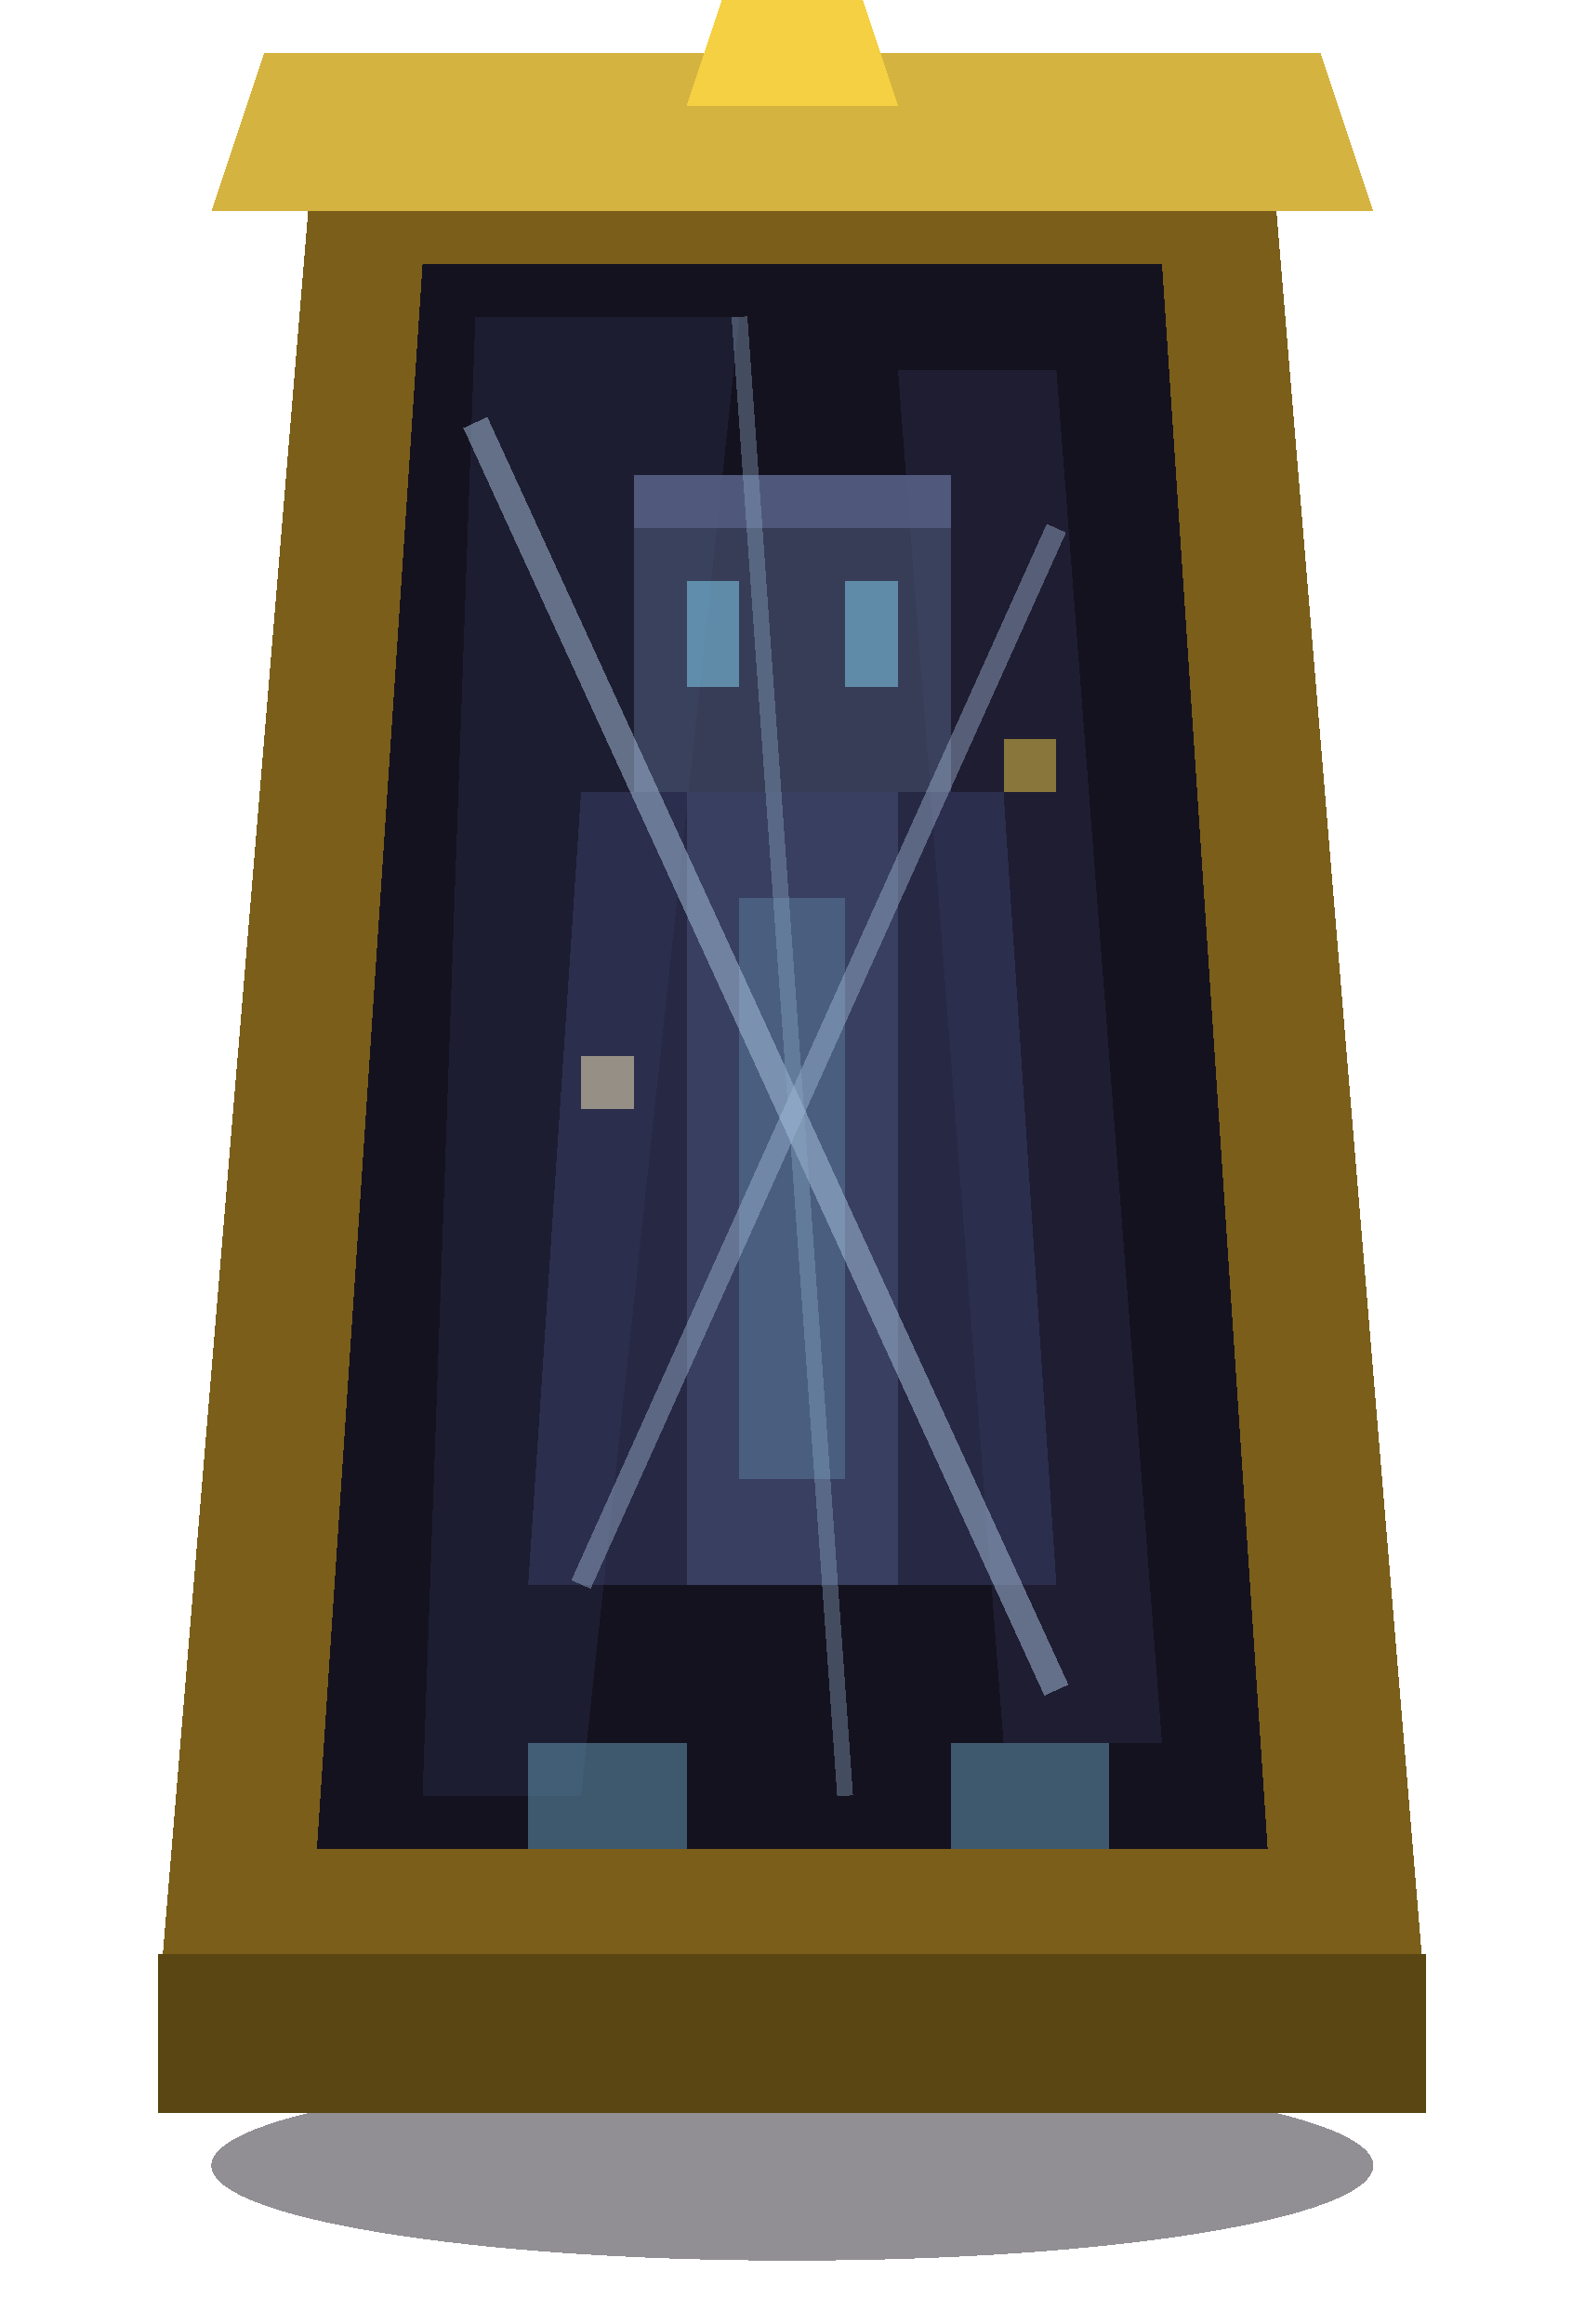
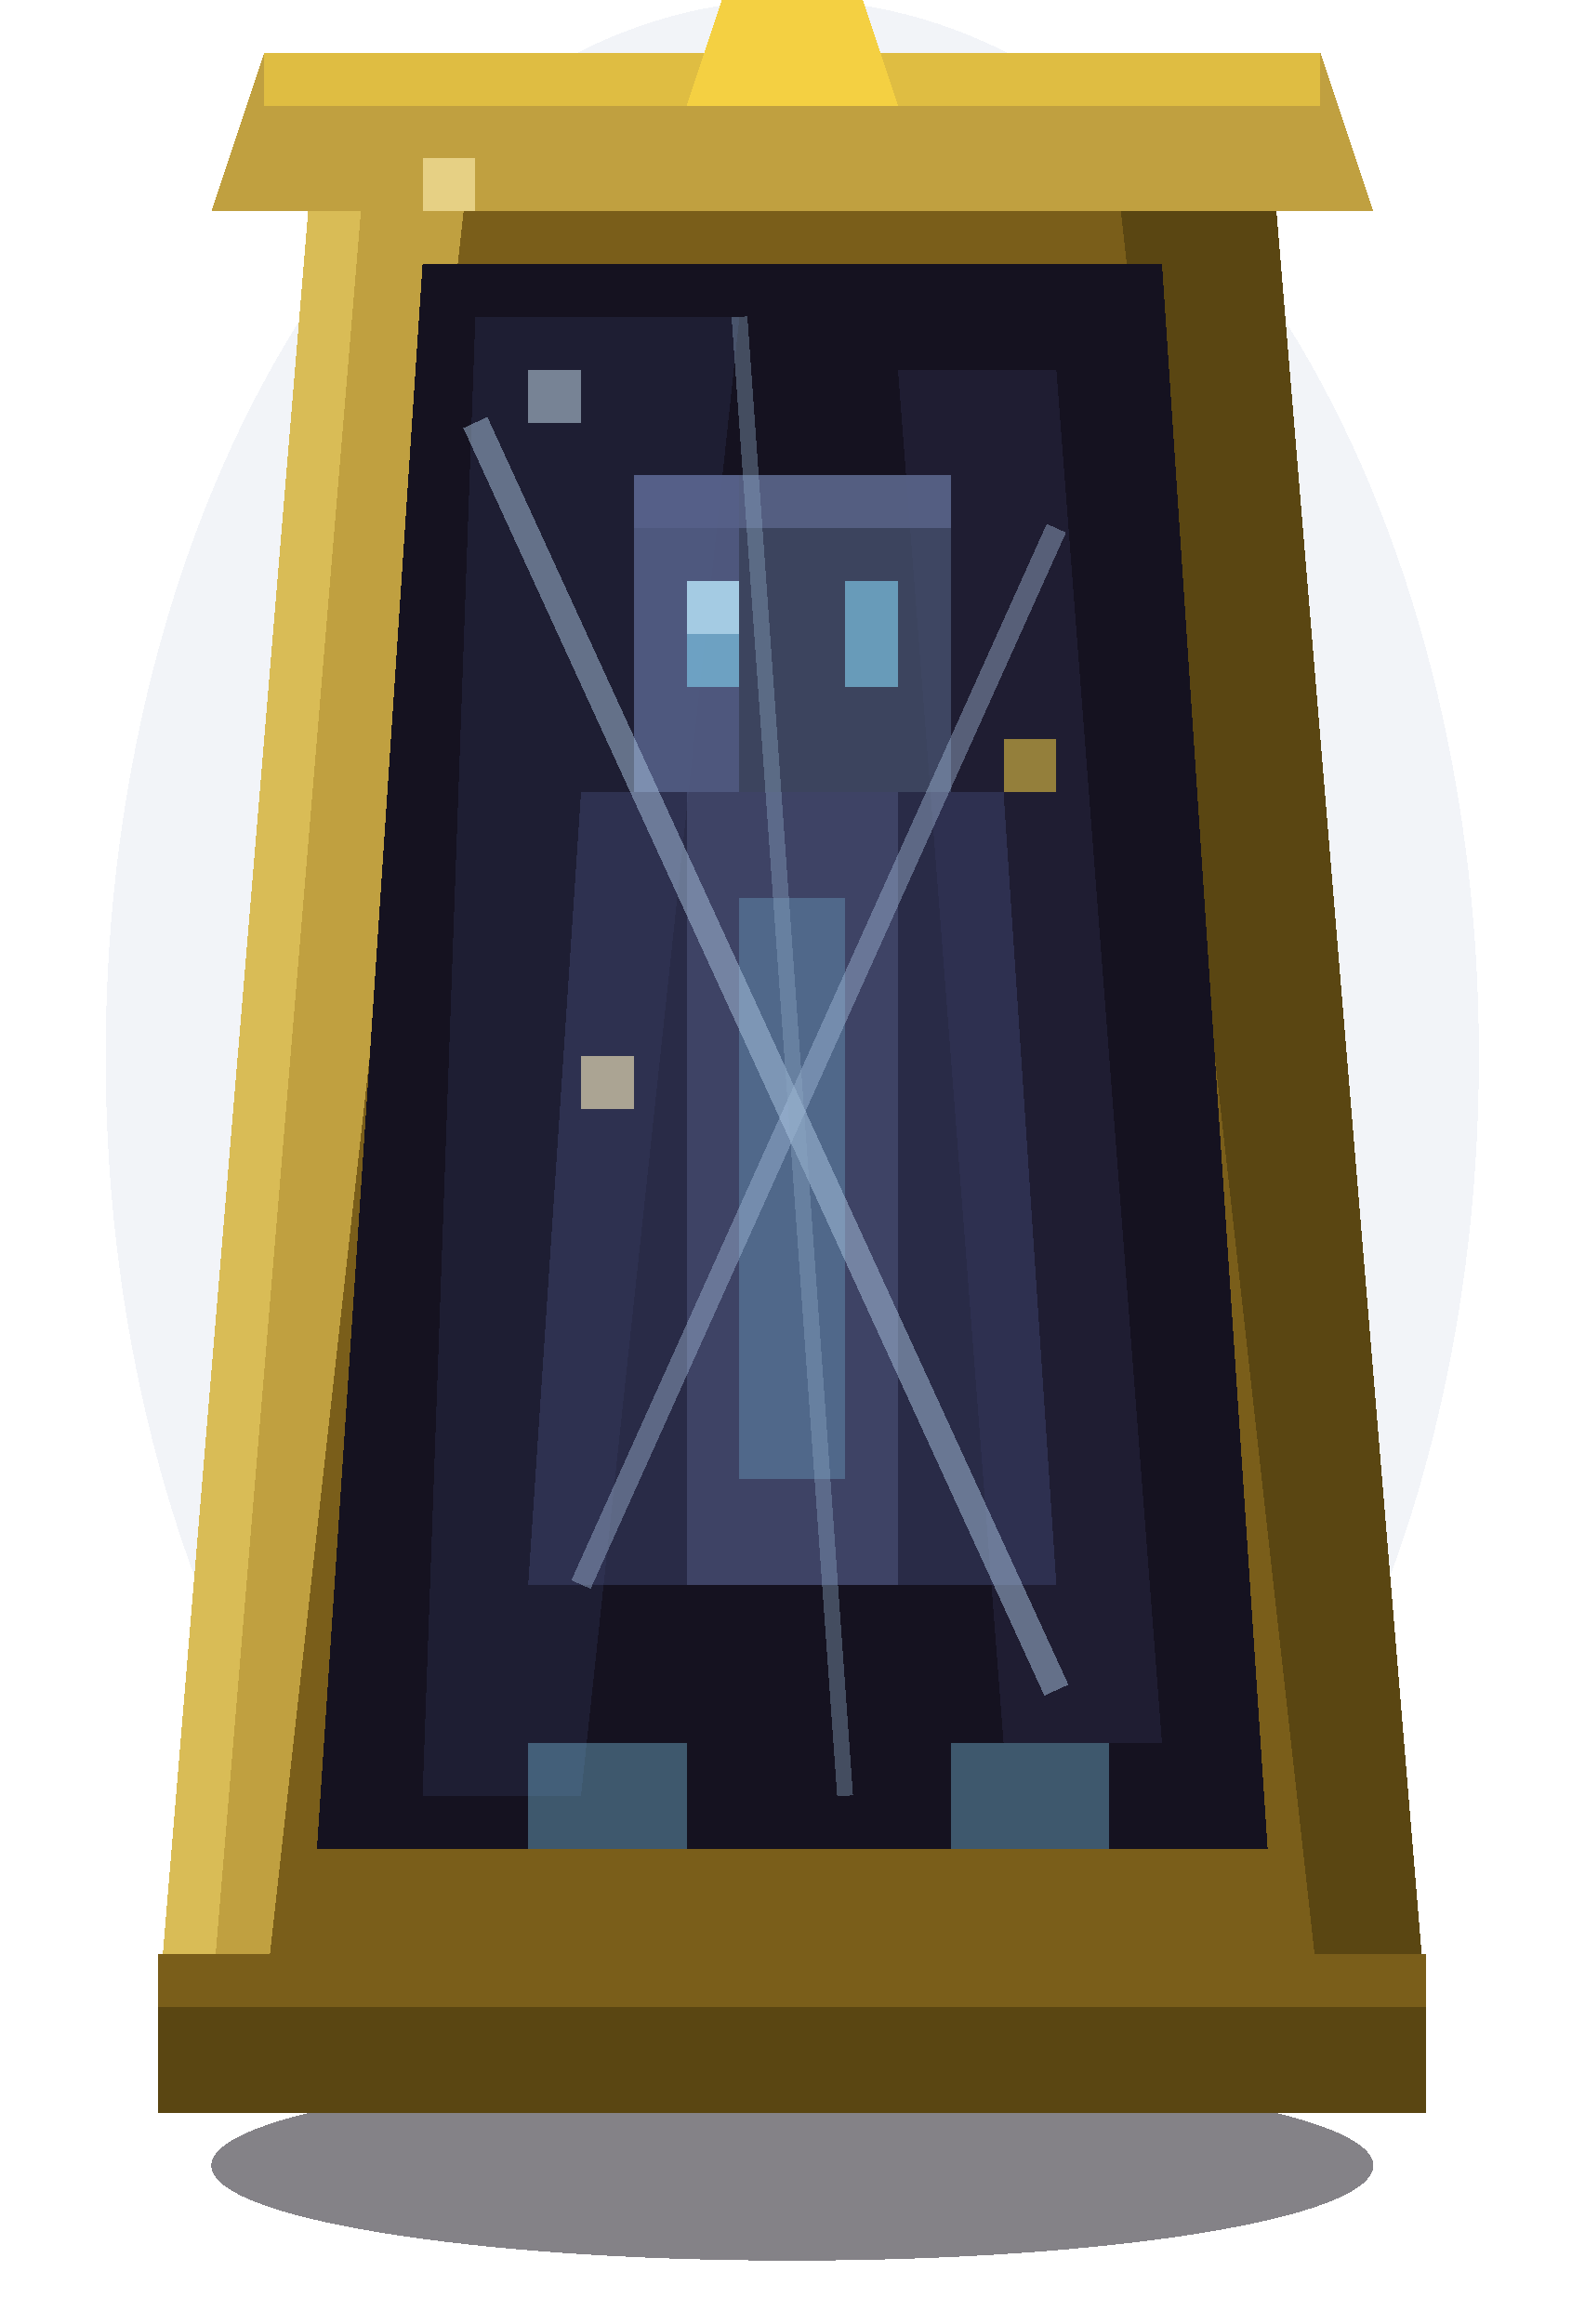
<svg xmlns="http://www.w3.org/2000/svg" viewBox="0 0 30 44" shape-rendering="crispEdges" preserveAspectRatio="xMidYMax meet" aria-label="Mirror of Pride">
-   <ellipse cx="15" cy="41" rx="11" ry="1.8" fill="#0a0610" opacity="0.45" />
+   <ellipse cx="15" cy="20" rx="13" ry="20" fill="#5a78a0" opacity="0.08" />
+   <ellipse cx="15" cy="41" rx="11" ry="1.8" fill="#0a0610" opacity="0.5" />
  <polygon points="6,2 24,2 27,38 3,38" fill="#7a5e1a" />
+   <polygon points="6,2 9,2 5,38 3,38" fill="#c0a040" />
+   <polygon points="6,2 7,2 4,38 3,38" fill="#e4c860" opacity="0.7" />
+   <polygon points="21,2 24,2 27,38 25,38" fill="#5a4612" />
  <polygon points="5,1 25,1 26,4 4,4" fill="#c0a040" />
-   <polygon points="5,1 25,1 26,4 4,4" fill="#f4d042" opacity="0.4" />
+   <polygon points="5,1 25,1 25,2 5,2" fill="#f4d042" opacity="0.6" />
  <rect x="3" y="37" width="24" height="3" fill="#5a4612" />
+   <rect x="3" y="37" width="24" height="1" fill="#7a5e1a" />
  <polygon points="14,-1 16,-1 17,2 13,2" fill="#f4d042" />
+   <rect x="14" y="-1" width="1" height="1" fill="#fff0b0" />
+   <rect x="8" y="3" width="1" height="1" fill="#fff0b0" opacity="0.6" />
  <polygon points="8,5 22,5 24,35 6,35" fill="#0c0a14" />
  <polygon points="8,5 22,5 24,35 6,35" fill="#1a1828" opacity="0.6" />
-   <polygon points="9,6 14,6 11,34 8,34" fill="#2a3050" opacity="0.35" />
+   <polygon points="9,6 14,6 11,34 8,34" fill="#2a3050" opacity="0.4" />
  <polygon points="17,7 20,7 22,33 19,33" fill="#3a4068" opacity="0.25" />
-   <rect x="12" y="9" width="6" height="6" fill="#46506e" opacity="0.7" />
-   <rect x="12" y="9" width="6" height="1" fill="#5a648a" opacity="0.7" />
-   <rect x="13" y="11" width="1" height="2" fill="#7ac0e0" opacity="0.6" />
-   <rect x="16" y="11" width="1" height="2" fill="#7ac0e0" opacity="0.6" />
-   <polygon points="11,15 19,15 20,30 10,30" fill="#3a4068" opacity="0.5" />
-   <polygon points="13,15 17,15 17,30 13,30" fill="#56608a" opacity="0.4" />
-   <rect x="14" y="17" width="2" height="11" fill="#7ac0e0" opacity="0.25" />
+   <rect x="12" y="9" width="6" height="6" fill="#46506e" opacity="0.8" />
+   <rect x="12" y="9" width="6" height="1" fill="#5a648a" opacity="0.8" />
+   <rect x="12" y="9" width="2" height="6" fill="#56608a" opacity="0.7" />
+   <rect x="13" y="11" width="1" height="2" fill="#7ac0e0" opacity="0.7" />
+   <rect x="16" y="11" width="1" height="2" fill="#7ac0e0" opacity="0.7" />
+   <rect x="13" y="11" width="1" height="1" fill="#c8e8f8" opacity="0.6" />
+   <polygon points="11,15 19,15 20,30 10,30" fill="#3a4068" opacity="0.55" />
+   <polygon points="13,15 17,15 17,30 13,30" fill="#56608a" opacity="0.45" />
+   <rect x="14" y="17" width="2" height="11" fill="#7ac0e0" opacity="0.3" />
  <line x1="9" y1="8" x2="20" y2="32" stroke="#aac4e0" stroke-width="0.5" opacity="0.5" />
  <line x1="20" y1="10" x2="11" y2="30" stroke="#aac4e0" stroke-width="0.4" opacity="0.4" />
  <line x1="14" y1="6" x2="16" y2="34" stroke="#8aa4c0" stroke-width="0.3" opacity="0.4" />
  <rect x="10" y="33" width="3" height="2" fill="#7ac0e0" opacity="0.4" />
  <rect x="18" y="33" width="3" height="2" fill="#7ac0e0" opacity="0.4" />
-   <rect x="11" y="20" width="1" height="1" fill="#fff0c0" opacity="0.5" />
-   <rect x="19" y="14" width="1" height="1" fill="#f4d042" opacity="0.5" />
+   <rect x="11" y="20" width="1" height="1" fill="#fff0c0" opacity="0.6" />
+   <rect x="19" y="14" width="1" height="1" fill="#f4d042" opacity="0.55" />
+   <rect x="10" y="7" width="1" height="1" fill="#d0e8f8" opacity="0.5" />
</svg>
